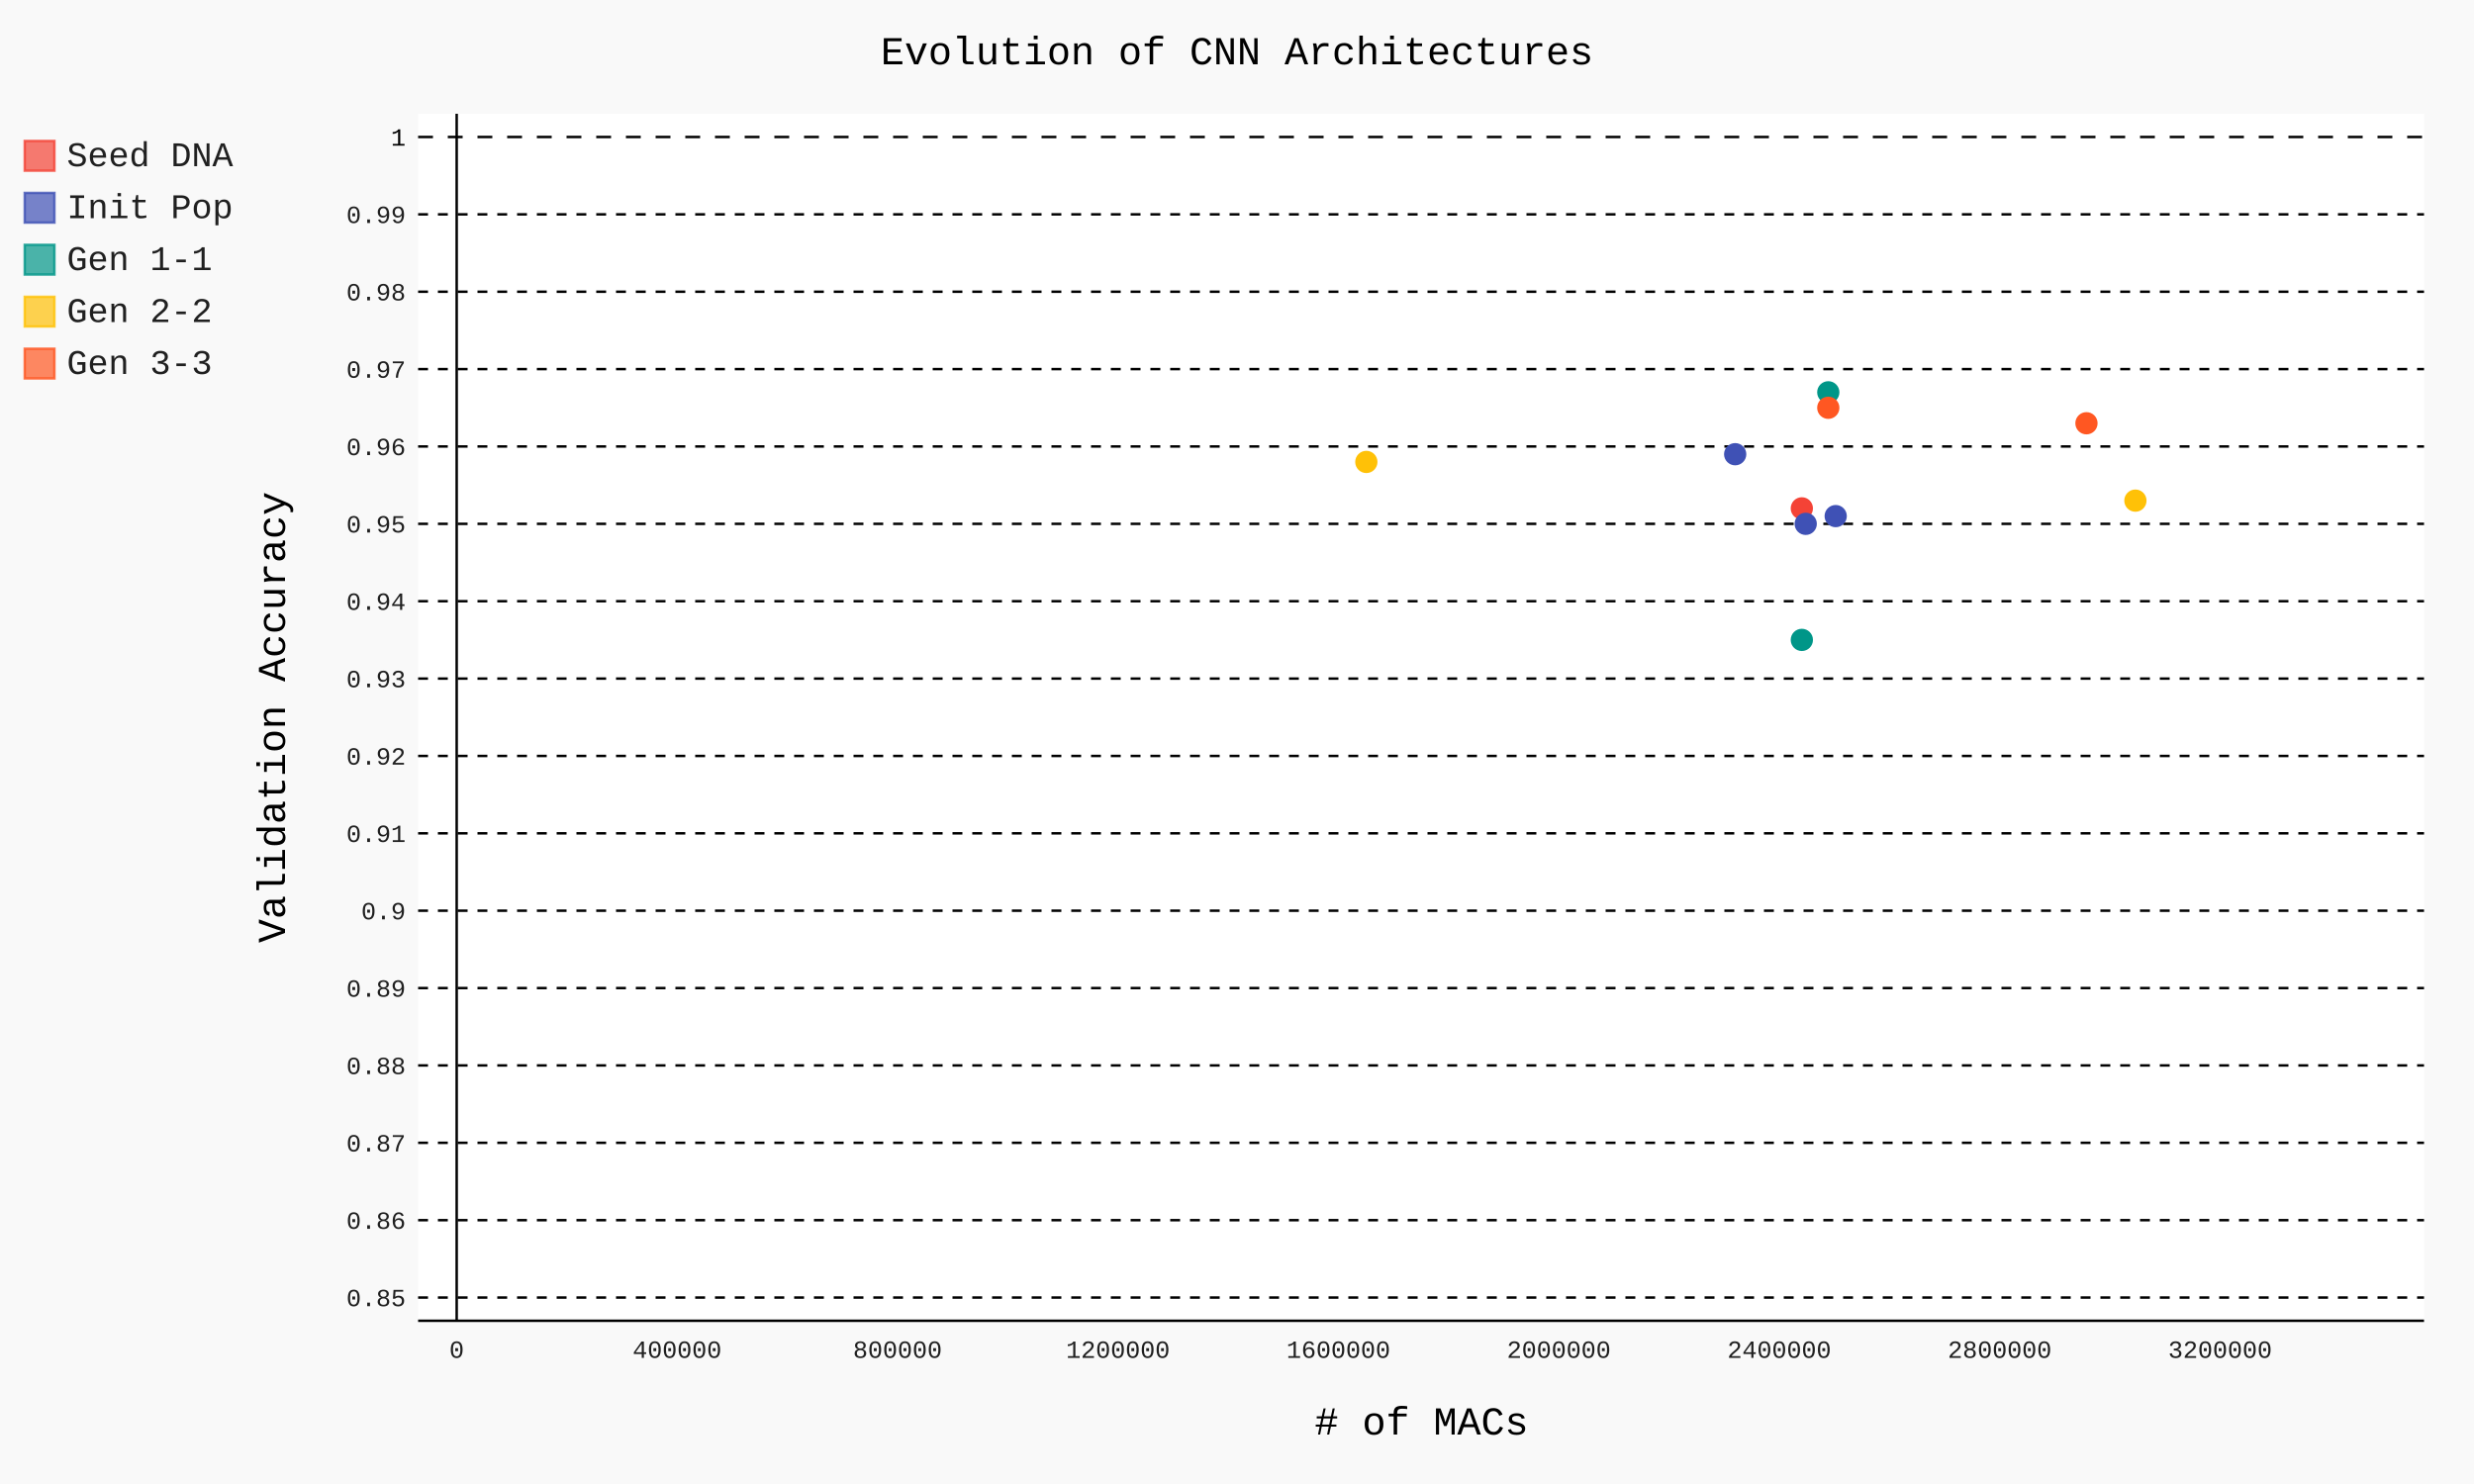
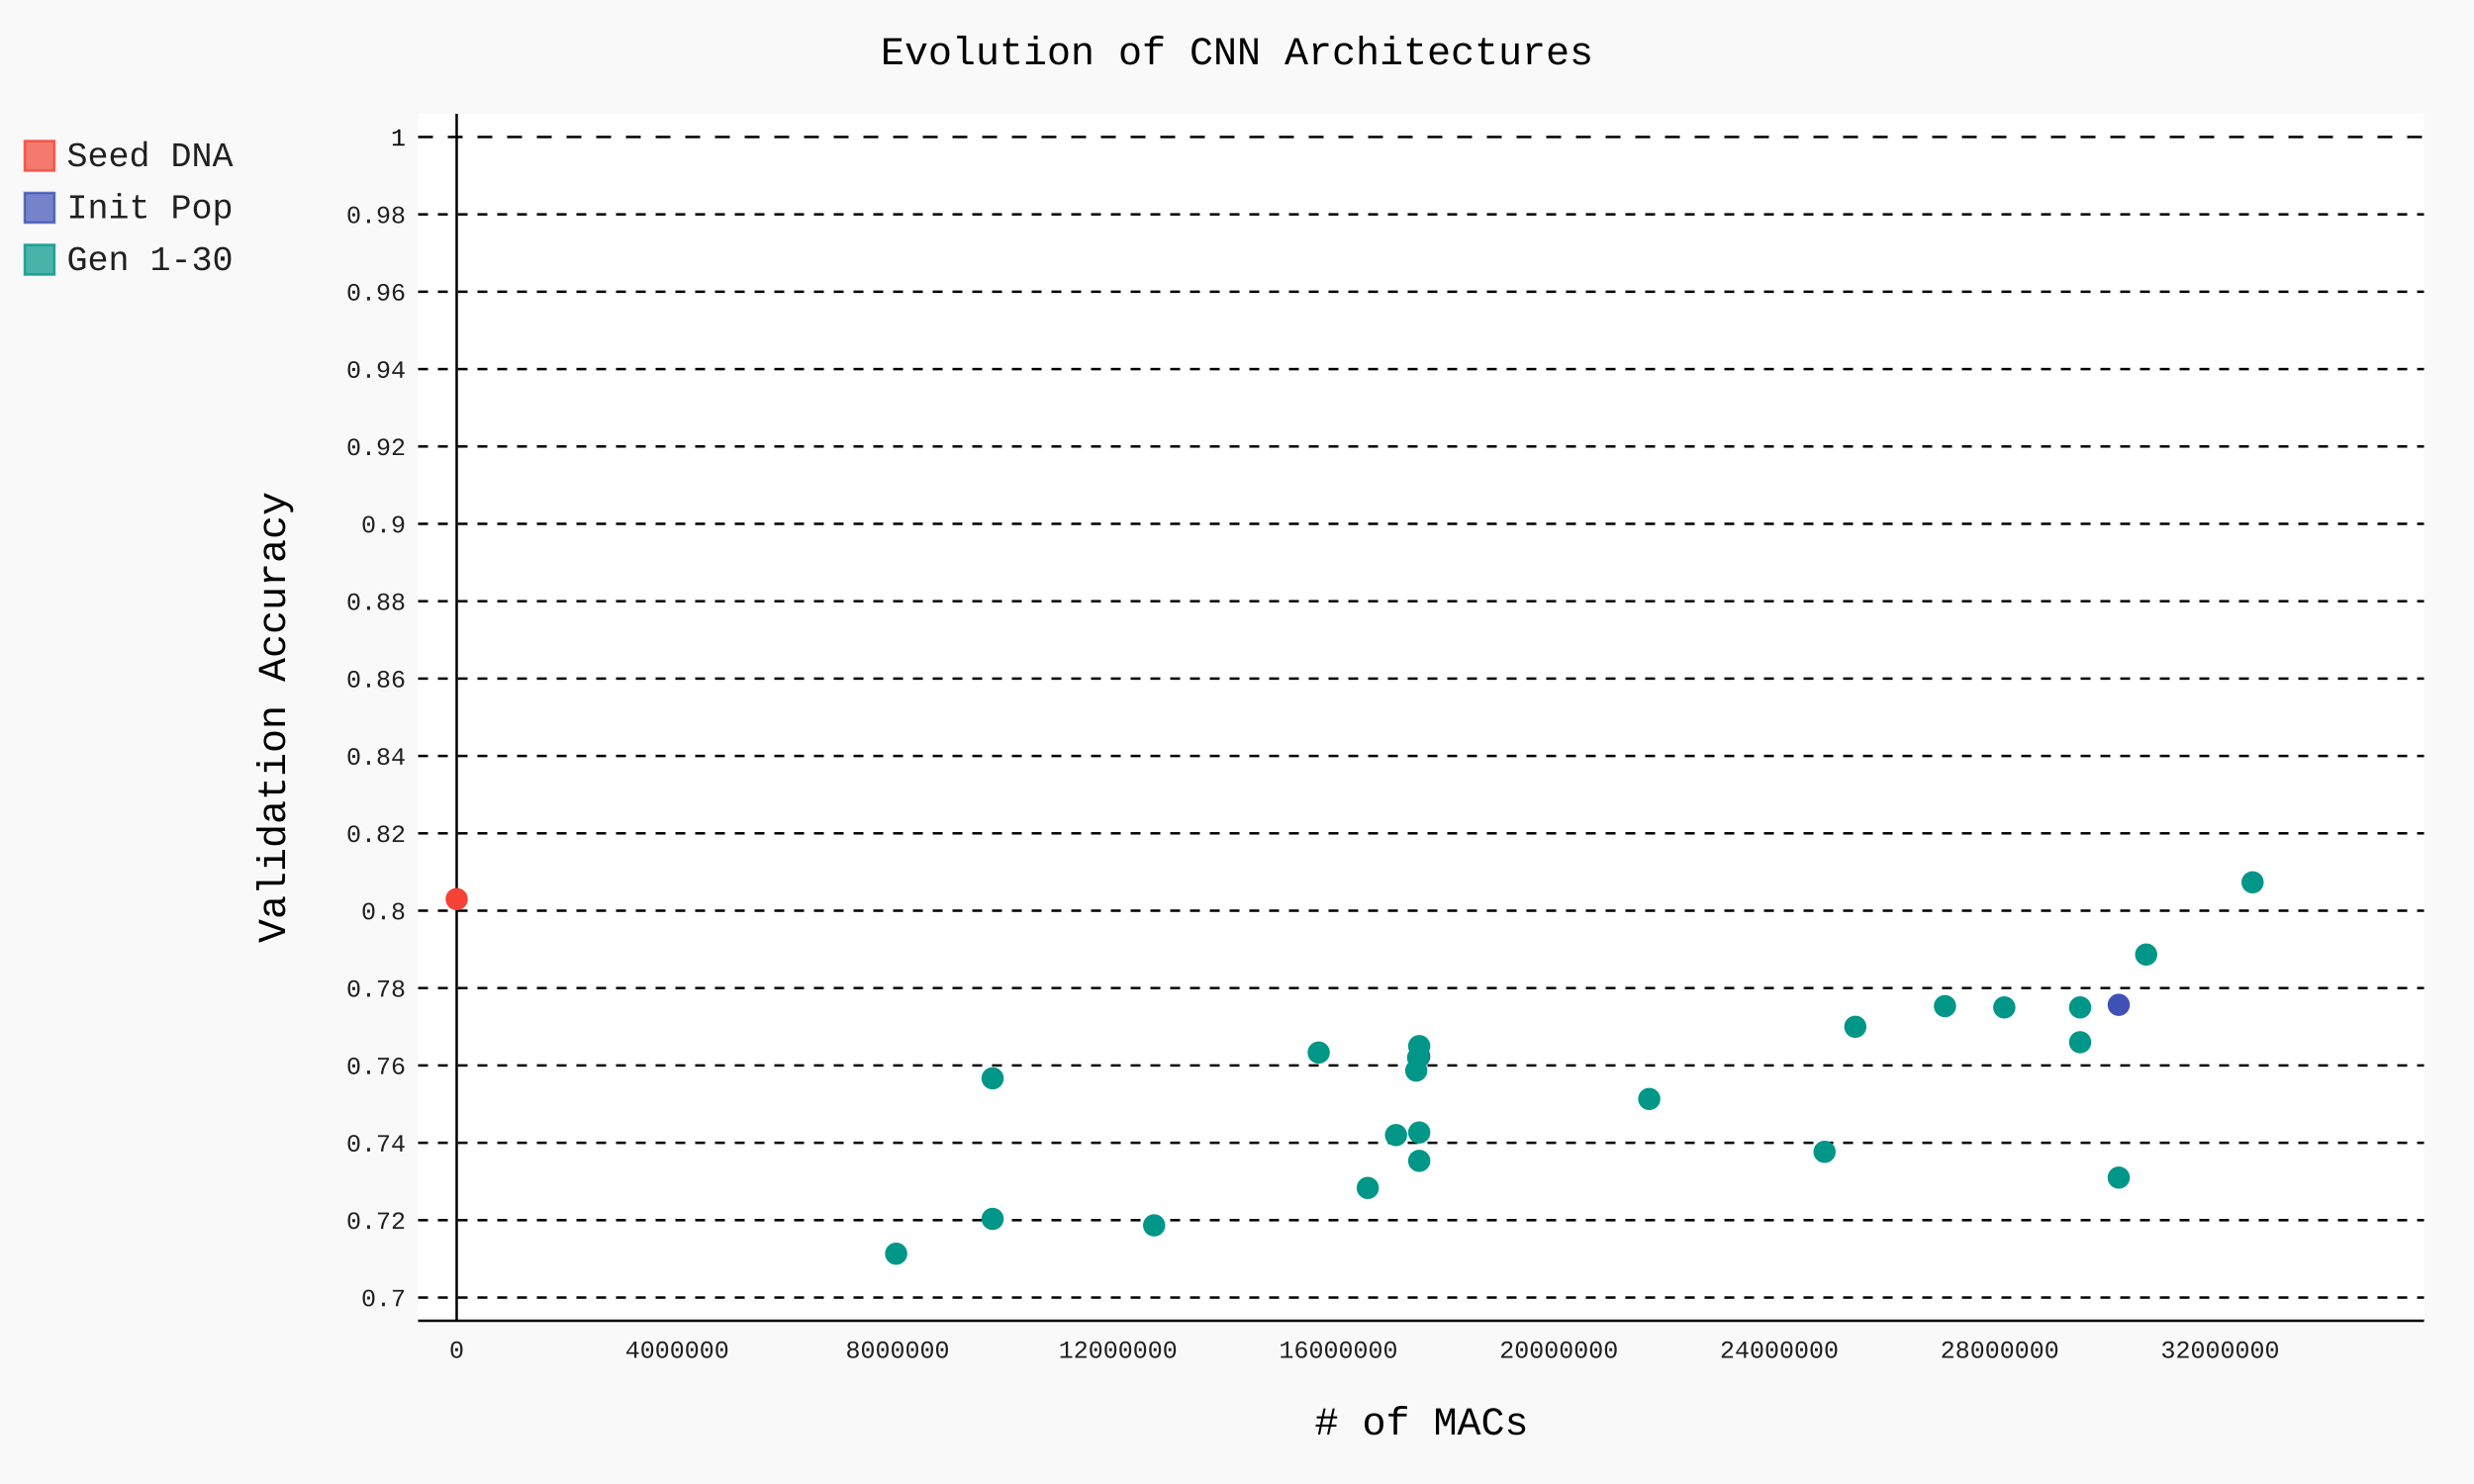
- <svg xmlns="http://www.w3.org/2000/svg" id="chart-7f8dc51c-5c9f-4c4d-8389-193c9a3e8205" class="pygal-chart" viewBox="0 0 1000 600">
+ <svg xmlns="http://www.w3.org/2000/svg" id="chart-de22e132-fbf8-48af-9fbe-bafe6b9acc40" class="pygal-chart" viewBox="0 0 1000 600">
  <defs>
-     <style type="text/css">#chart-7f8dc51c-5c9f-4c4d-8389-193c9a3e8205{-webkit-user-select:none;-webkit-font-smoothing:antialiased;font-family:Consolas,"Liberation Mono",Menlo,Courier,monospace}#chart-7f8dc51c-5c9f-4c4d-8389-193c9a3e8205 .title{font-family:Consolas,"Liberation Mono",Menlo,Courier,monospace;font-size:16px}#chart-7f8dc51c-5c9f-4c4d-8389-193c9a3e8205 .legends .legend text{font-family:Consolas,"Liberation Mono",Menlo,Courier,monospace;font-size:14px}#chart-7f8dc51c-5c9f-4c4d-8389-193c9a3e8205 .axis text{font-family:Consolas,"Liberation Mono",Menlo,Courier,monospace;font-size:10px}#chart-7f8dc51c-5c9f-4c4d-8389-193c9a3e8205 .axis text.major{font-family:Consolas,"Liberation Mono",Menlo,Courier,monospace;font-size:10px}#chart-7f8dc51c-5c9f-4c4d-8389-193c9a3e8205 .text-overlay text.value{font-family:Consolas,"Liberation Mono",Menlo,Courier,monospace;font-size:16px}#chart-7f8dc51c-5c9f-4c4d-8389-193c9a3e8205 .text-overlay text.label{font-family:Consolas,"Liberation Mono",Menlo,Courier,monospace;font-size:10px}#chart-7f8dc51c-5c9f-4c4d-8389-193c9a3e8205 .tooltip{font-family:Consolas,"Liberation Mono",Menlo,Courier,monospace;font-size:14px}#chart-7f8dc51c-5c9f-4c4d-8389-193c9a3e8205 text.no_data{font-family:Consolas,"Liberation Mono",Menlo,Courier,monospace;font-size:64px}
- #chart-7f8dc51c-5c9f-4c4d-8389-193c9a3e8205{background-color:rgba(249,249,249,1)}#chart-7f8dc51c-5c9f-4c4d-8389-193c9a3e8205 path,#chart-7f8dc51c-5c9f-4c4d-8389-193c9a3e8205 line,#chart-7f8dc51c-5c9f-4c4d-8389-193c9a3e8205 rect,#chart-7f8dc51c-5c9f-4c4d-8389-193c9a3e8205 circle{-webkit-transition:150ms;-moz-transition:150ms;transition:150ms}#chart-7f8dc51c-5c9f-4c4d-8389-193c9a3e8205 .graph &gt; .background{fill:rgba(249,249,249,1)}#chart-7f8dc51c-5c9f-4c4d-8389-193c9a3e8205 .plot &gt; .background{fill:rgba(255,255,255,1)}#chart-7f8dc51c-5c9f-4c4d-8389-193c9a3e8205 .graph{fill:rgba(0,0,0,.87)}#chart-7f8dc51c-5c9f-4c4d-8389-193c9a3e8205 text.no_data{fill:rgba(0,0,0,1)}#chart-7f8dc51c-5c9f-4c4d-8389-193c9a3e8205 .title{fill:rgba(0,0,0,1)}#chart-7f8dc51c-5c9f-4c4d-8389-193c9a3e8205 .legends .legend text{fill:rgba(0,0,0,.87)}#chart-7f8dc51c-5c9f-4c4d-8389-193c9a3e8205 .legends .legend:hover text{fill:rgba(0,0,0,1)}#chart-7f8dc51c-5c9f-4c4d-8389-193c9a3e8205 .axis .line{stroke:rgba(0,0,0,1)}#chart-7f8dc51c-5c9f-4c4d-8389-193c9a3e8205 .axis .guide.line{stroke:rgba(0,0,0,.54)}#chart-7f8dc51c-5c9f-4c4d-8389-193c9a3e8205 .axis .major.line{stroke:rgba(0,0,0,.87)}#chart-7f8dc51c-5c9f-4c4d-8389-193c9a3e8205 .axis text.major{fill:rgba(0,0,0,1)}#chart-7f8dc51c-5c9f-4c4d-8389-193c9a3e8205 .axis.y .guides:hover .guide.line,#chart-7f8dc51c-5c9f-4c4d-8389-193c9a3e8205 .line-graph .axis.x .guides:hover .guide.line,#chart-7f8dc51c-5c9f-4c4d-8389-193c9a3e8205 .stackedline-graph .axis.x .guides:hover .guide.line,#chart-7f8dc51c-5c9f-4c4d-8389-193c9a3e8205 .xy-graph .axis.x .guides:hover .guide.line{stroke:rgba(0,0,0,1)}#chart-7f8dc51c-5c9f-4c4d-8389-193c9a3e8205 .axis .guides:hover text{fill:rgba(0,0,0,1)}#chart-7f8dc51c-5c9f-4c4d-8389-193c9a3e8205 .reactive{fill-opacity:.7;stroke-opacity:.8;stroke-width:1}#chart-7f8dc51c-5c9f-4c4d-8389-193c9a3e8205 .ci{stroke:rgba(0,0,0,.87)}#chart-7f8dc51c-5c9f-4c4d-8389-193c9a3e8205 .reactive.active,#chart-7f8dc51c-5c9f-4c4d-8389-193c9a3e8205 .active .reactive{fill-opacity:.8;stroke-opacity:.9;stroke-width:4}#chart-7f8dc51c-5c9f-4c4d-8389-193c9a3e8205 .ci .reactive.active{stroke-width:1.5}#chart-7f8dc51c-5c9f-4c4d-8389-193c9a3e8205 .series text{fill:rgba(0,0,0,1)}#chart-7f8dc51c-5c9f-4c4d-8389-193c9a3e8205 .tooltip rect{fill:rgba(255,255,255,1);stroke:rgba(0,0,0,1);-webkit-transition:opacity 150ms;-moz-transition:opacity 150ms;transition:opacity 150ms}#chart-7f8dc51c-5c9f-4c4d-8389-193c9a3e8205 .tooltip .label{fill:rgba(0,0,0,.87)}#chart-7f8dc51c-5c9f-4c4d-8389-193c9a3e8205 .tooltip .label{fill:rgba(0,0,0,.87)}#chart-7f8dc51c-5c9f-4c4d-8389-193c9a3e8205 .tooltip .legend{font-size:.8em;fill:rgba(0,0,0,.54)}#chart-7f8dc51c-5c9f-4c4d-8389-193c9a3e8205 .tooltip .x_label{font-size:.6em;fill:rgba(0,0,0,1)}#chart-7f8dc51c-5c9f-4c4d-8389-193c9a3e8205 .tooltip .xlink{font-size:.5em;text-decoration:underline}#chart-7f8dc51c-5c9f-4c4d-8389-193c9a3e8205 .tooltip .value{font-size:1.5em}#chart-7f8dc51c-5c9f-4c4d-8389-193c9a3e8205 .bound{font-size:.5em}#chart-7f8dc51c-5c9f-4c4d-8389-193c9a3e8205 .max-value{font-size:.75em;fill:rgba(0,0,0,.54)}#chart-7f8dc51c-5c9f-4c4d-8389-193c9a3e8205 .map-element{fill:rgba(255,255,255,1);stroke:rgba(0,0,0,.54) !important}#chart-7f8dc51c-5c9f-4c4d-8389-193c9a3e8205 .map-element .reactive{fill-opacity:inherit;stroke-opacity:inherit}#chart-7f8dc51c-5c9f-4c4d-8389-193c9a3e8205 .color-0,#chart-7f8dc51c-5c9f-4c4d-8389-193c9a3e8205 .color-0 a:visited{stroke:#F44336;fill:#F44336}#chart-7f8dc51c-5c9f-4c4d-8389-193c9a3e8205 .color-1,#chart-7f8dc51c-5c9f-4c4d-8389-193c9a3e8205 .color-1 a:visited{stroke:#3F51B5;fill:#3F51B5}#chart-7f8dc51c-5c9f-4c4d-8389-193c9a3e8205 .color-2,#chart-7f8dc51c-5c9f-4c4d-8389-193c9a3e8205 .color-2 a:visited{stroke:#009688;fill:#009688}#chart-7f8dc51c-5c9f-4c4d-8389-193c9a3e8205 .color-3,#chart-7f8dc51c-5c9f-4c4d-8389-193c9a3e8205 .color-3 a:visited{stroke:#FFC107;fill:#FFC107}#chart-7f8dc51c-5c9f-4c4d-8389-193c9a3e8205 .color-4,#chart-7f8dc51c-5c9f-4c4d-8389-193c9a3e8205 .color-4 a:visited{stroke:#FF5722;fill:#FF5722}#chart-7f8dc51c-5c9f-4c4d-8389-193c9a3e8205 .text-overlay .color-0 text{fill:black}#chart-7f8dc51c-5c9f-4c4d-8389-193c9a3e8205 .text-overlay .color-1 text{fill:black}#chart-7f8dc51c-5c9f-4c4d-8389-193c9a3e8205 .text-overlay .color-2 text{fill:black}#chart-7f8dc51c-5c9f-4c4d-8389-193c9a3e8205 .text-overlay .color-3 text{fill:black}#chart-7f8dc51c-5c9f-4c4d-8389-193c9a3e8205 .text-overlay .color-4 text{fill:black}
- #chart-7f8dc51c-5c9f-4c4d-8389-193c9a3e8205 text.no_data{text-anchor:middle}#chart-7f8dc51c-5c9f-4c4d-8389-193c9a3e8205 .guide.line{fill:none}#chart-7f8dc51c-5c9f-4c4d-8389-193c9a3e8205 .centered{text-anchor:middle}#chart-7f8dc51c-5c9f-4c4d-8389-193c9a3e8205 .title{text-anchor:middle}#chart-7f8dc51c-5c9f-4c4d-8389-193c9a3e8205 .legends .legend text{fill-opacity:1}#chart-7f8dc51c-5c9f-4c4d-8389-193c9a3e8205 .axis.x text{text-anchor:middle}#chart-7f8dc51c-5c9f-4c4d-8389-193c9a3e8205 .axis.x:not(.web) text[transform]{text-anchor:start}#chart-7f8dc51c-5c9f-4c4d-8389-193c9a3e8205 .axis.x:not(.web) text[transform].backwards{text-anchor:end}#chart-7f8dc51c-5c9f-4c4d-8389-193c9a3e8205 .axis.y text{text-anchor:end}#chart-7f8dc51c-5c9f-4c4d-8389-193c9a3e8205 .axis.y text[transform].backwards{text-anchor:start}#chart-7f8dc51c-5c9f-4c4d-8389-193c9a3e8205 .axis.y2 text{text-anchor:start}#chart-7f8dc51c-5c9f-4c4d-8389-193c9a3e8205 .axis.y2 text[transform].backwards{text-anchor:end}#chart-7f8dc51c-5c9f-4c4d-8389-193c9a3e8205 .axis .guide.line{stroke-dasharray:4,4;stroke:black}#chart-7f8dc51c-5c9f-4c4d-8389-193c9a3e8205 .axis .major.guide.line{stroke-dasharray:6,6;stroke:black}#chart-7f8dc51c-5c9f-4c4d-8389-193c9a3e8205 .horizontal .axis.y .guide.line,#chart-7f8dc51c-5c9f-4c4d-8389-193c9a3e8205 .horizontal .axis.y2 .guide.line,#chart-7f8dc51c-5c9f-4c4d-8389-193c9a3e8205 .vertical .axis.x .guide.line{opacity:0}#chart-7f8dc51c-5c9f-4c4d-8389-193c9a3e8205 .horizontal .axis.always_show .guide.line,#chart-7f8dc51c-5c9f-4c4d-8389-193c9a3e8205 .vertical .axis.always_show .guide.line{opacity:1 !important}#chart-7f8dc51c-5c9f-4c4d-8389-193c9a3e8205 .axis.y .guides:hover .guide.line,#chart-7f8dc51c-5c9f-4c4d-8389-193c9a3e8205 .axis.y2 .guides:hover .guide.line,#chart-7f8dc51c-5c9f-4c4d-8389-193c9a3e8205 .axis.x .guides:hover .guide.line{opacity:1}#chart-7f8dc51c-5c9f-4c4d-8389-193c9a3e8205 .axis .guides:hover text{opacity:1}#chart-7f8dc51c-5c9f-4c4d-8389-193c9a3e8205 .nofill{fill:none}#chart-7f8dc51c-5c9f-4c4d-8389-193c9a3e8205 .subtle-fill{fill-opacity:.2}#chart-7f8dc51c-5c9f-4c4d-8389-193c9a3e8205 .dot{stroke-width:1px;fill-opacity:1;stroke-opacity:1}#chart-7f8dc51c-5c9f-4c4d-8389-193c9a3e8205 .dot.active{stroke-width:5px}#chart-7f8dc51c-5c9f-4c4d-8389-193c9a3e8205 .dot.negative{fill:transparent}#chart-7f8dc51c-5c9f-4c4d-8389-193c9a3e8205 text,#chart-7f8dc51c-5c9f-4c4d-8389-193c9a3e8205 tspan{stroke:none !important}#chart-7f8dc51c-5c9f-4c4d-8389-193c9a3e8205 .series text.active{opacity:1}#chart-7f8dc51c-5c9f-4c4d-8389-193c9a3e8205 .tooltip rect{fill-opacity:.95;stroke-width:.5}#chart-7f8dc51c-5c9f-4c4d-8389-193c9a3e8205 .tooltip text{fill-opacity:1}#chart-7f8dc51c-5c9f-4c4d-8389-193c9a3e8205 .showable{visibility:hidden}#chart-7f8dc51c-5c9f-4c4d-8389-193c9a3e8205 .showable.shown{visibility:visible}#chart-7f8dc51c-5c9f-4c4d-8389-193c9a3e8205 .gauge-background{fill:rgba(229,229,229,1);stroke:none}#chart-7f8dc51c-5c9f-4c4d-8389-193c9a3e8205 .bg-lines{stroke:rgba(249,249,249,1);stroke-width:2px}</style>
+     <style type="text/css">#chart-de22e132-fbf8-48af-9fbe-bafe6b9acc40{-webkit-user-select:none;-webkit-font-smoothing:antialiased;font-family:Consolas,"Liberation Mono",Menlo,Courier,monospace}#chart-de22e132-fbf8-48af-9fbe-bafe6b9acc40 .title{font-family:Consolas,"Liberation Mono",Menlo,Courier,monospace;font-size:16px}#chart-de22e132-fbf8-48af-9fbe-bafe6b9acc40 .legends .legend text{font-family:Consolas,"Liberation Mono",Menlo,Courier,monospace;font-size:14px}#chart-de22e132-fbf8-48af-9fbe-bafe6b9acc40 .axis text{font-family:Consolas,"Liberation Mono",Menlo,Courier,monospace;font-size:10px}#chart-de22e132-fbf8-48af-9fbe-bafe6b9acc40 .axis text.major{font-family:Consolas,"Liberation Mono",Menlo,Courier,monospace;font-size:10px}#chart-de22e132-fbf8-48af-9fbe-bafe6b9acc40 .text-overlay text.value{font-family:Consolas,"Liberation Mono",Menlo,Courier,monospace;font-size:16px}#chart-de22e132-fbf8-48af-9fbe-bafe6b9acc40 .text-overlay text.label{font-family:Consolas,"Liberation Mono",Menlo,Courier,monospace;font-size:10px}#chart-de22e132-fbf8-48af-9fbe-bafe6b9acc40 .tooltip{font-family:Consolas,"Liberation Mono",Menlo,Courier,monospace;font-size:14px}#chart-de22e132-fbf8-48af-9fbe-bafe6b9acc40 text.no_data{font-family:Consolas,"Liberation Mono",Menlo,Courier,monospace;font-size:64px}
+ #chart-de22e132-fbf8-48af-9fbe-bafe6b9acc40{background-color:rgba(249,249,249,1)}#chart-de22e132-fbf8-48af-9fbe-bafe6b9acc40 path,#chart-de22e132-fbf8-48af-9fbe-bafe6b9acc40 line,#chart-de22e132-fbf8-48af-9fbe-bafe6b9acc40 rect,#chart-de22e132-fbf8-48af-9fbe-bafe6b9acc40 circle{-webkit-transition:150ms;-moz-transition:150ms;transition:150ms}#chart-de22e132-fbf8-48af-9fbe-bafe6b9acc40 .graph &gt; .background{fill:rgba(249,249,249,1)}#chart-de22e132-fbf8-48af-9fbe-bafe6b9acc40 .plot &gt; .background{fill:rgba(255,255,255,1)}#chart-de22e132-fbf8-48af-9fbe-bafe6b9acc40 .graph{fill:rgba(0,0,0,.87)}#chart-de22e132-fbf8-48af-9fbe-bafe6b9acc40 text.no_data{fill:rgba(0,0,0,1)}#chart-de22e132-fbf8-48af-9fbe-bafe6b9acc40 .title{fill:rgba(0,0,0,1)}#chart-de22e132-fbf8-48af-9fbe-bafe6b9acc40 .legends .legend text{fill:rgba(0,0,0,.87)}#chart-de22e132-fbf8-48af-9fbe-bafe6b9acc40 .legends .legend:hover text{fill:rgba(0,0,0,1)}#chart-de22e132-fbf8-48af-9fbe-bafe6b9acc40 .axis .line{stroke:rgba(0,0,0,1)}#chart-de22e132-fbf8-48af-9fbe-bafe6b9acc40 .axis .guide.line{stroke:rgba(0,0,0,.54)}#chart-de22e132-fbf8-48af-9fbe-bafe6b9acc40 .axis .major.line{stroke:rgba(0,0,0,.87)}#chart-de22e132-fbf8-48af-9fbe-bafe6b9acc40 .axis text.major{fill:rgba(0,0,0,1)}#chart-de22e132-fbf8-48af-9fbe-bafe6b9acc40 .axis.y .guides:hover .guide.line,#chart-de22e132-fbf8-48af-9fbe-bafe6b9acc40 .line-graph .axis.x .guides:hover .guide.line,#chart-de22e132-fbf8-48af-9fbe-bafe6b9acc40 .stackedline-graph .axis.x .guides:hover .guide.line,#chart-de22e132-fbf8-48af-9fbe-bafe6b9acc40 .xy-graph .axis.x .guides:hover .guide.line{stroke:rgba(0,0,0,1)}#chart-de22e132-fbf8-48af-9fbe-bafe6b9acc40 .axis .guides:hover text{fill:rgba(0,0,0,1)}#chart-de22e132-fbf8-48af-9fbe-bafe6b9acc40 .reactive{fill-opacity:.7;stroke-opacity:.8;stroke-width:1}#chart-de22e132-fbf8-48af-9fbe-bafe6b9acc40 .ci{stroke:rgba(0,0,0,.87)}#chart-de22e132-fbf8-48af-9fbe-bafe6b9acc40 .reactive.active,#chart-de22e132-fbf8-48af-9fbe-bafe6b9acc40 .active .reactive{fill-opacity:.8;stroke-opacity:.9;stroke-width:4}#chart-de22e132-fbf8-48af-9fbe-bafe6b9acc40 .ci .reactive.active{stroke-width:1.5}#chart-de22e132-fbf8-48af-9fbe-bafe6b9acc40 .series text{fill:rgba(0,0,0,1)}#chart-de22e132-fbf8-48af-9fbe-bafe6b9acc40 .tooltip rect{fill:rgba(255,255,255,1);stroke:rgba(0,0,0,1);-webkit-transition:opacity 150ms;-moz-transition:opacity 150ms;transition:opacity 150ms}#chart-de22e132-fbf8-48af-9fbe-bafe6b9acc40 .tooltip .label{fill:rgba(0,0,0,.87)}#chart-de22e132-fbf8-48af-9fbe-bafe6b9acc40 .tooltip .label{fill:rgba(0,0,0,.87)}#chart-de22e132-fbf8-48af-9fbe-bafe6b9acc40 .tooltip .legend{font-size:.8em;fill:rgba(0,0,0,.54)}#chart-de22e132-fbf8-48af-9fbe-bafe6b9acc40 .tooltip .x_label{font-size:.6em;fill:rgba(0,0,0,1)}#chart-de22e132-fbf8-48af-9fbe-bafe6b9acc40 .tooltip .xlink{font-size:.5em;text-decoration:underline}#chart-de22e132-fbf8-48af-9fbe-bafe6b9acc40 .tooltip .value{font-size:1.5em}#chart-de22e132-fbf8-48af-9fbe-bafe6b9acc40 .bound{font-size:.5em}#chart-de22e132-fbf8-48af-9fbe-bafe6b9acc40 .max-value{font-size:.75em;fill:rgba(0,0,0,.54)}#chart-de22e132-fbf8-48af-9fbe-bafe6b9acc40 .map-element{fill:rgba(255,255,255,1);stroke:rgba(0,0,0,.54) !important}#chart-de22e132-fbf8-48af-9fbe-bafe6b9acc40 .map-element .reactive{fill-opacity:inherit;stroke-opacity:inherit}#chart-de22e132-fbf8-48af-9fbe-bafe6b9acc40 .color-0,#chart-de22e132-fbf8-48af-9fbe-bafe6b9acc40 .color-0 a:visited{stroke:#F44336;fill:#F44336}#chart-de22e132-fbf8-48af-9fbe-bafe6b9acc40 .color-1,#chart-de22e132-fbf8-48af-9fbe-bafe6b9acc40 .color-1 a:visited{stroke:#3F51B5;fill:#3F51B5}#chart-de22e132-fbf8-48af-9fbe-bafe6b9acc40 .color-2,#chart-de22e132-fbf8-48af-9fbe-bafe6b9acc40 .color-2 a:visited{stroke:#009688;fill:#009688}#chart-de22e132-fbf8-48af-9fbe-bafe6b9acc40 .text-overlay .color-0 text{fill:black}#chart-de22e132-fbf8-48af-9fbe-bafe6b9acc40 .text-overlay .color-1 text{fill:black}#chart-de22e132-fbf8-48af-9fbe-bafe6b9acc40 .text-overlay .color-2 text{fill:black}
+ #chart-de22e132-fbf8-48af-9fbe-bafe6b9acc40 text.no_data{text-anchor:middle}#chart-de22e132-fbf8-48af-9fbe-bafe6b9acc40 .guide.line{fill:none}#chart-de22e132-fbf8-48af-9fbe-bafe6b9acc40 .centered{text-anchor:middle}#chart-de22e132-fbf8-48af-9fbe-bafe6b9acc40 .title{text-anchor:middle}#chart-de22e132-fbf8-48af-9fbe-bafe6b9acc40 .legends .legend text{fill-opacity:1}#chart-de22e132-fbf8-48af-9fbe-bafe6b9acc40 .axis.x text{text-anchor:middle}#chart-de22e132-fbf8-48af-9fbe-bafe6b9acc40 .axis.x:not(.web) text[transform]{text-anchor:start}#chart-de22e132-fbf8-48af-9fbe-bafe6b9acc40 .axis.x:not(.web) text[transform].backwards{text-anchor:end}#chart-de22e132-fbf8-48af-9fbe-bafe6b9acc40 .axis.y text{text-anchor:end}#chart-de22e132-fbf8-48af-9fbe-bafe6b9acc40 .axis.y text[transform].backwards{text-anchor:start}#chart-de22e132-fbf8-48af-9fbe-bafe6b9acc40 .axis.y2 text{text-anchor:start}#chart-de22e132-fbf8-48af-9fbe-bafe6b9acc40 .axis.y2 text[transform].backwards{text-anchor:end}#chart-de22e132-fbf8-48af-9fbe-bafe6b9acc40 .axis .guide.line{stroke-dasharray:4,4;stroke:black}#chart-de22e132-fbf8-48af-9fbe-bafe6b9acc40 .axis .major.guide.line{stroke-dasharray:6,6;stroke:black}#chart-de22e132-fbf8-48af-9fbe-bafe6b9acc40 .horizontal .axis.y .guide.line,#chart-de22e132-fbf8-48af-9fbe-bafe6b9acc40 .horizontal .axis.y2 .guide.line,#chart-de22e132-fbf8-48af-9fbe-bafe6b9acc40 .vertical .axis.x .guide.line{opacity:0}#chart-de22e132-fbf8-48af-9fbe-bafe6b9acc40 .horizontal .axis.always_show .guide.line,#chart-de22e132-fbf8-48af-9fbe-bafe6b9acc40 .vertical .axis.always_show .guide.line{opacity:1 !important}#chart-de22e132-fbf8-48af-9fbe-bafe6b9acc40 .axis.y .guides:hover .guide.line,#chart-de22e132-fbf8-48af-9fbe-bafe6b9acc40 .axis.y2 .guides:hover .guide.line,#chart-de22e132-fbf8-48af-9fbe-bafe6b9acc40 .axis.x .guides:hover .guide.line{opacity:1}#chart-de22e132-fbf8-48af-9fbe-bafe6b9acc40 .axis .guides:hover text{opacity:1}#chart-de22e132-fbf8-48af-9fbe-bafe6b9acc40 .nofill{fill:none}#chart-de22e132-fbf8-48af-9fbe-bafe6b9acc40 .subtle-fill{fill-opacity:.2}#chart-de22e132-fbf8-48af-9fbe-bafe6b9acc40 .dot{stroke-width:1px;fill-opacity:1;stroke-opacity:1}#chart-de22e132-fbf8-48af-9fbe-bafe6b9acc40 .dot.active{stroke-width:5px}#chart-de22e132-fbf8-48af-9fbe-bafe6b9acc40 .dot.negative{fill:transparent}#chart-de22e132-fbf8-48af-9fbe-bafe6b9acc40 text,#chart-de22e132-fbf8-48af-9fbe-bafe6b9acc40 tspan{stroke:none !important}#chart-de22e132-fbf8-48af-9fbe-bafe6b9acc40 .series text.active{opacity:1}#chart-de22e132-fbf8-48af-9fbe-bafe6b9acc40 .tooltip rect{fill-opacity:.95;stroke-width:.5}#chart-de22e132-fbf8-48af-9fbe-bafe6b9acc40 .tooltip text{fill-opacity:1}#chart-de22e132-fbf8-48af-9fbe-bafe6b9acc40 .showable{visibility:hidden}#chart-de22e132-fbf8-48af-9fbe-bafe6b9acc40 .showable.shown{visibility:visible}#chart-de22e132-fbf8-48af-9fbe-bafe6b9acc40 .gauge-background{fill:rgba(229,229,229,1);stroke:none}#chart-de22e132-fbf8-48af-9fbe-bafe6b9acc40 .bg-lines{stroke:rgba(249,249,249,1);stroke-width:2px}</style>
  </defs>
  <g class="graph xy-graph vertical">
    <rect x="0" y="0" width="1000" height="600" class="background" />
    <g transform="translate(169, 46)" class="plot">
      <rect x="0" y="0" width="810.8" height="488" class="background" />
      <g class="axis y always_show">
        <path d="M0 488 h810.8" class="line" />
        <g class="guides">
          <path d="M0 478.615 h810.8" class="guide line" />
-           <text x="-5" y="482.115" class="">0.85</text>
+           <text x="-5" y="482.115" class="">0.7</text>
        </g>
        <g class="guides">
          <path d="M0 447.333 h810.8" class="guide line" />
-           <text x="-5" y="450.833" class="">0.86</text>
+           <text x="-5" y="450.833" class="">0.72</text>
        </g>
        <g class="guides">
          <path d="M0 416.051 h810.8" class="guide line" />
-           <text x="-5" y="419.551" class="">0.87</text>
+           <text x="-5" y="419.551" class="">0.74</text>
        </g>
        <g class="guides">
          <path d="M0 384.769 h810.8" class="guide line" />
-           <text x="-5" y="388.269" class="">0.88</text>
+           <text x="-5" y="388.269" class="">0.76</text>
        </g>
        <g class="guides">
          <path d="M0 353.487 h810.8" class="guide line" />
-           <text x="-5" y="356.987" class="">0.89</text>
+           <text x="-5" y="356.987" class="">0.78</text>
        </g>
        <g class="guides">
          <path d="M0 322.205 h810.8" class="guide line" />
-           <text x="-5" y="325.705" class="">0.9</text>
+           <text x="-5" y="325.705" class="">0.8</text>
        </g>
        <g class="guides">
          <path d="M0 290.923 h810.8" class="guide line" />
-           <text x="-5" y="294.423" class="">0.91</text>
+           <text x="-5" y="294.423" class="">0.82</text>
        </g>
        <g class="guides">
          <path d="M0 259.641 h810.8" class="guide line" />
-           <text x="-5" y="263.141" class="">0.92</text>
+           <text x="-5" y="263.141" class="">0.84</text>
        </g>
        <g class="guides">
          <path d="M0 228.359 h810.8" class="guide line" />
-           <text x="-5" y="231.859" class="">0.93</text>
+           <text x="-5" y="231.859" class="">0.86</text>
        </g>
        <g class="guides">
          <path d="M0 197.077 h810.8" class="guide line" />
-           <text x="-5" y="200.577" class="">0.94</text>
+           <text x="-5" y="200.577" class="">0.88</text>
        </g>
        <g class="guides">
          <path d="M0 165.795 h810.8" class="guide line" />
-           <text x="-5" y="169.295" class="">0.95</text>
+           <text x="-5" y="169.295" class="">0.9</text>
        </g>
        <g class="guides">
          <path d="M0 134.513 h810.8" class="guide line" />
-           <text x="-5" y="138.013" class="">0.96</text>
+           <text x="-5" y="138.013" class="">0.92</text>
        </g>
        <g class="guides">
          <path d="M0 103.231 h810.8" class="guide line" />
-           <text x="-5" y="106.731" class="">0.97</text>
+           <text x="-5" y="106.731" class="">0.94</text>
        </g>
        <g class="guides">
          <path d="M0 71.949 h810.8" class="guide line" />
-           <text x="-5" y="75.449" class="">0.98</text>
+           <text x="-5" y="75.449" class="">0.96</text>
        </g>
        <g class="guides">
          <path d="M0 40.667 h810.8" class="guide line" />
-           <text x="-5" y="44.167" class="">0.99</text>
+           <text x="-5" y="44.167" class="">0.98</text>
        </g>
        <g class="guides">
          <path d="M0 9.385 h810.8" class="major guide line" />
          <text x="-5" y="12.885" class="major">1</text>
        </g>
      </g>
      <g class="axis x">
        <g class="guides">
          <path d="M15.592 0 v488" class="axis line" />
          <text x="15.592" y="503.0" class="">0</text>
        </g>
        <g class="guides">
          <path d="M104.691 0 v488" class="guide line" />
-           <text x="104.691" y="503.0" class="">400000</text>
+           <text x="104.691" y="503.0" class="">4000000</text>
        </g>
        <g class="guides">
          <path d="M193.79 0 v488" class="guide line" />
-           <text x="193.79" y="503.0" class="">800000</text>
+           <text x="193.79" y="503.0" class="">8000000</text>
        </g>
        <g class="guides">
          <path d="M282.889 0 v488" class="guide line" />
-           <text x="282.889" y="503.0" class="">1200000</text>
+           <text x="282.889" y="503.0" class="">12000000</text>
        </g>
        <g class="guides">
          <path d="M371.988 0 v488" class="guide line" />
-           <text x="371.988" y="503.0" class="">1600000</text>
+           <text x="371.988" y="503.0" class="">16000000</text>
        </g>
        <g class="guides">
          <path d="M461.087 0 v488" class="guide line" />
-           <text x="461.087" y="503.0" class="">2000000</text>
+           <text x="461.087" y="503.0" class="">20000000</text>
        </g>
        <g class="guides">
          <path d="M550.186 0 v488" class="guide line" />
-           <text x="550.186" y="503.0" class="">2400000</text>
+           <text x="550.186" y="503.0" class="">24000000</text>
        </g>
        <g class="guides">
          <path d="M639.285 0 v488" class="guide line" />
-           <text x="639.285" y="503.0" class="">2800000</text>
+           <text x="639.285" y="503.0" class="">28000000</text>
        </g>
        <g class="guides">
          <path d="M728.384 0 v488" class="guide line" />
-           <text x="728.384" y="503.0" class="">3200000</text>
+           <text x="728.384" y="503.0" class="">32000000</text>
        </g>
      </g>
      <g class="series serie-0 color-0" />
      <g class="series serie-1 color-1" />
      <g class="series serie-2 color-2" />
-       <g class="series serie-3 color-3" />
-       <g class="series serie-4 color-4" />
    </g>
    <g class="titles">
      <text x="500.0" y="26" class="title plot_title">Evolution of CNN Architectures</text>
      <text x="574.6" y="580" class="title"># of MACs</text>
      <text x="89.2" y="316.0" class="title" transform="rotate(-90 89.2 290)">Validation Accuracy</text>
    </g>
    <g transform="translate(169, 46)" class="plot overlay">
      <g class="series serie-0 color-0">
        <g class="dots">
-           <circle cx="559.309" cy="159.538" r="4" class="dot reactive tooltip-trigger" />
+           <circle cx="15.592" cy="317.513" r="4" class="dot reactive tooltip-trigger" />
        </g>
      </g>
      <g class="series serie-1 color-1">
        <g class="dots">
-           <circle cx="572.995" cy="162.667" r="4" class="dot reactive tooltip-trigger" />
-         </g>
-         <g class="dots">
-           <circle cx="532.366" cy="137.641" r="4" class="dot reactive tooltip-trigger" />
-         </g>
-         <g class="dots">
-           <circle cx="560.878" cy="165.795" r="4" class="dot reactive tooltip-trigger" />
+           <circle cx="404.657" cy="381.12" r="4" class="dot reactive tooltip-trigger" />
+         </g>
+         <g class="dots">
+           <circle cx="687.401" cy="360.265" r="4" class="dot reactive tooltip-trigger" />
        </g>
      </g>
      <g class="series serie-2 color-2">
        <g class="dots">
-           <circle cx="559.309" cy="212.718" r="4" class="dot reactive tooltip-trigger" />
-         </g>
-         <g class="dots">
-           <circle cx="570.001" cy="112.615" r="4" class="dot reactive tooltip-trigger" />
-         </g>
-       </g>
-       <g class="series serie-3 color-3">
-         <g class="dots">
-           <circle cx="383.279" cy="140.769" r="4" class="dot reactive tooltip-trigger" />
-         </g>
-         <g class="dots">
-           <circle cx="694.136" cy="156.41" r="4" class="dot reactive tooltip-trigger" />
-         </g>
-       </g>
-       <g class="series serie-4 color-4">
-         <g class="dots">
-           <circle cx="570.001" cy="118.872" r="4" class="dot reactive tooltip-trigger" />
-         </g>
-         <g class="dots">
-           <circle cx="674.354" cy="125.128" r="4" class="dot reactive tooltip-trigger" />
+           <circle cx="404.657" cy="423.35" r="4" class="dot reactive tooltip-trigger" />
+         </g>
+         <g class="dots">
+           <circle cx="404.215" cy="381.641" r="4" class="dot reactive tooltip-trigger" />
+         </g>
+         <g class="dots">
+           <circle cx="698.494" cy="339.932" r="4" class="dot reactive tooltip-trigger" />
+         </g>
+         <g class="dots">
+           <circle cx="687.401" cy="430.128" r="4" class="dot reactive tooltip-trigger" />
+         </g>
+         <g class="dots">
+           <circle cx="671.799" cy="361.308" r="4" class="dot reactive tooltip-trigger" />
+         </g>
+         <g class="dots">
+           <circle cx="741.505" cy="310.735" r="4" class="dot reactive tooltip-trigger" />
+         </g>
+         <g class="dots">
+           <circle cx="568.489" cy="419.701" r="4" class="dot reactive tooltip-trigger" />
+         </g>
+         <g class="dots">
+           <circle cx="403.445" cy="386.855" r="4" class="dot reactive tooltip-trigger" />
+         </g>
+         <g class="dots">
+           <circle cx="497.642" cy="398.325" r="4" class="dot reactive tooltip-trigger" />
+         </g>
+         <g class="dots">
+           <circle cx="404.657" cy="411.88" r="4" class="dot reactive tooltip-trigger" />
+         </g>
+         <g class="dots">
+           <circle cx="404.657" cy="376.949" r="4" class="dot reactive tooltip-trigger" />
+         </g>
+         <g class="dots">
+           <circle cx="383.854" cy="434.299" r="4" class="dot reactive tooltip-trigger" />
+         </g>
+         <g class="dots">
+           <circle cx="671.799" cy="375.385" r="4" class="dot reactive tooltip-trigger" />
+         </g>
+         <g class="dots">
+           <circle cx="641.144" cy="361.308" r="4" class="dot reactive tooltip-trigger" />
+         </g>
+         <g class="dots">
+           <circle cx="232.218" cy="389.983" r="4" class="dot reactive tooltip-trigger" />
+         </g>
+         <g class="dots">
+           <circle cx="364.03" cy="379.556" r="4" class="dot reactive tooltip-trigger" />
+         </g>
+         <g class="dots">
+           <circle cx="193.234" cy="460.889" r="4" class="dot reactive tooltip-trigger" />
+         </g>
+         <g class="dots">
+           <circle cx="297.501" cy="449.419" r="4" class="dot reactive tooltip-trigger" />
+         </g>
+         <g class="dots">
+           <circle cx="580.927" cy="369.128" r="4" class="dot reactive tooltip-trigger" />
+         </g>
+         <g class="dots">
+           <circle cx="617.164" cy="360.786" r="4" class="dot reactive tooltip-trigger" />
+         </g>
+         <g class="dots">
+           <circle cx="395.273" cy="412.923" r="4" class="dot reactive tooltip-trigger" />
+         </g>
+         <g class="dots">
+           <circle cx="232.218" cy="446.812" r="4" class="dot reactive tooltip-trigger" />
        </g>
      </g>
    </g>
    <g transform="translate(169, 46)" class="plot text-overlay">
      <g class="series serie-0 color-0" />
      <g class="series serie-1 color-1" />
      <g class="series serie-2 color-2" />
-       <g class="series serie-3 color-3" />
-       <g class="series serie-4 color-4" />
    </g>
    <g transform="translate(169, 46)" class="plot tooltip-overlay">
      <g transform="translate(0 0)" style="opacity: 0" class="tooltip">
        <rect rx="0" ry="0" width="0" height="0" class="tooltip-box" />
        <g class="text" />
      </g>
    </g>
    <g transform="translate(10, 56)" class="legends">
      <g id="activate-serie-0" class="legend reactive activate-serie">
        <rect x="0.0" y="1.0" width="12" height="12" class="color-0 reactive" />
        <text x="17.0" y="11.2">Seed DNA</text>
      </g>
      <g id="activate-serie-1" class="legend reactive activate-serie">
        <rect x="0.0" y="22.0" width="12" height="12" class="color-1 reactive" />
        <text x="17.0" y="32.2">Init Pop</text>
      </g>
      <g id="activate-serie-2" class="legend reactive activate-serie">
        <rect x="0.0" y="43.0" width="12" height="12" class="color-2 reactive" />
-         <text x="17.0" y="53.2">Gen 1-1</text>
-       </g>
-       <g id="activate-serie-3" class="legend reactive activate-serie">
-         <rect x="0.0" y="64.0" width="12" height="12" class="color-3 reactive" />
-         <text x="17.0" y="74.2">Gen 2-2</text>
-       </g>
-       <g id="activate-serie-4" class="legend reactive activate-serie">
-         <rect x="0.0" y="85.0" width="12" height="12" class="color-4 reactive" />
-         <text x="17.0" y="95.2">Gen 3-3</text>
+         <text x="17.0" y="53.2">Gen 1-30</text>
      </g>
    </g>
    <g transform="translate(990, 56)" class="legends" />
  </g>
</svg>
